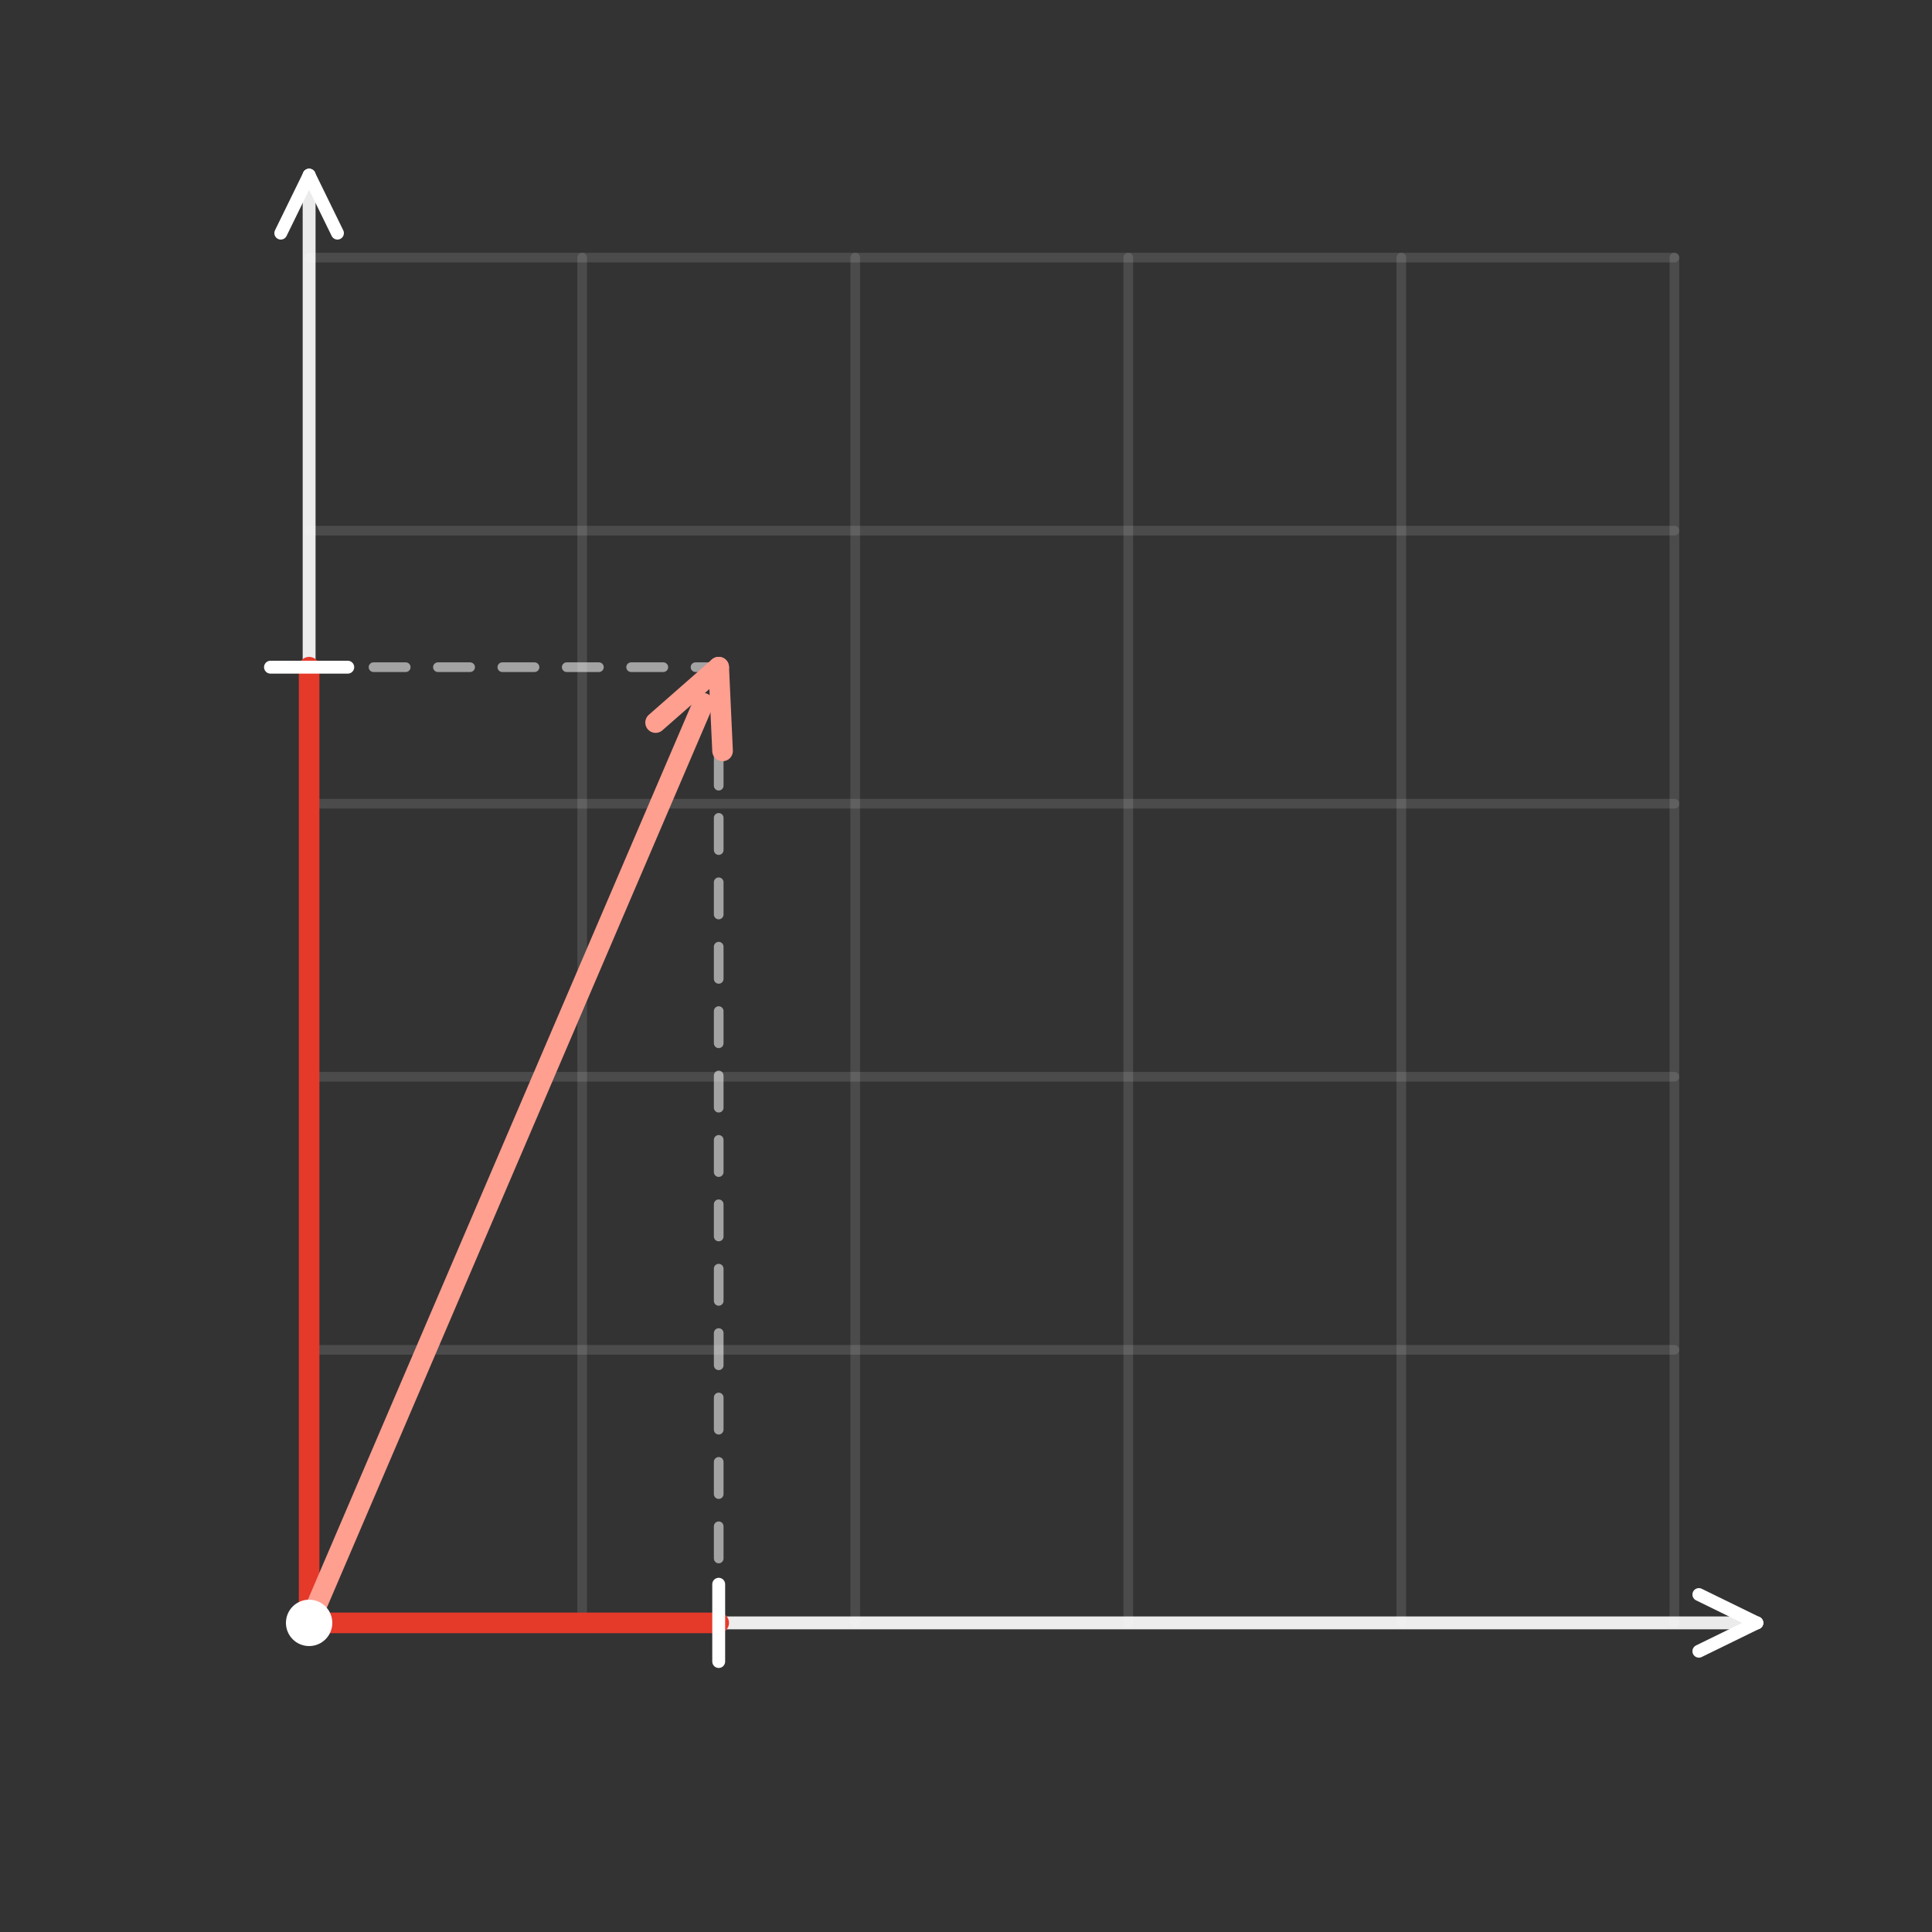
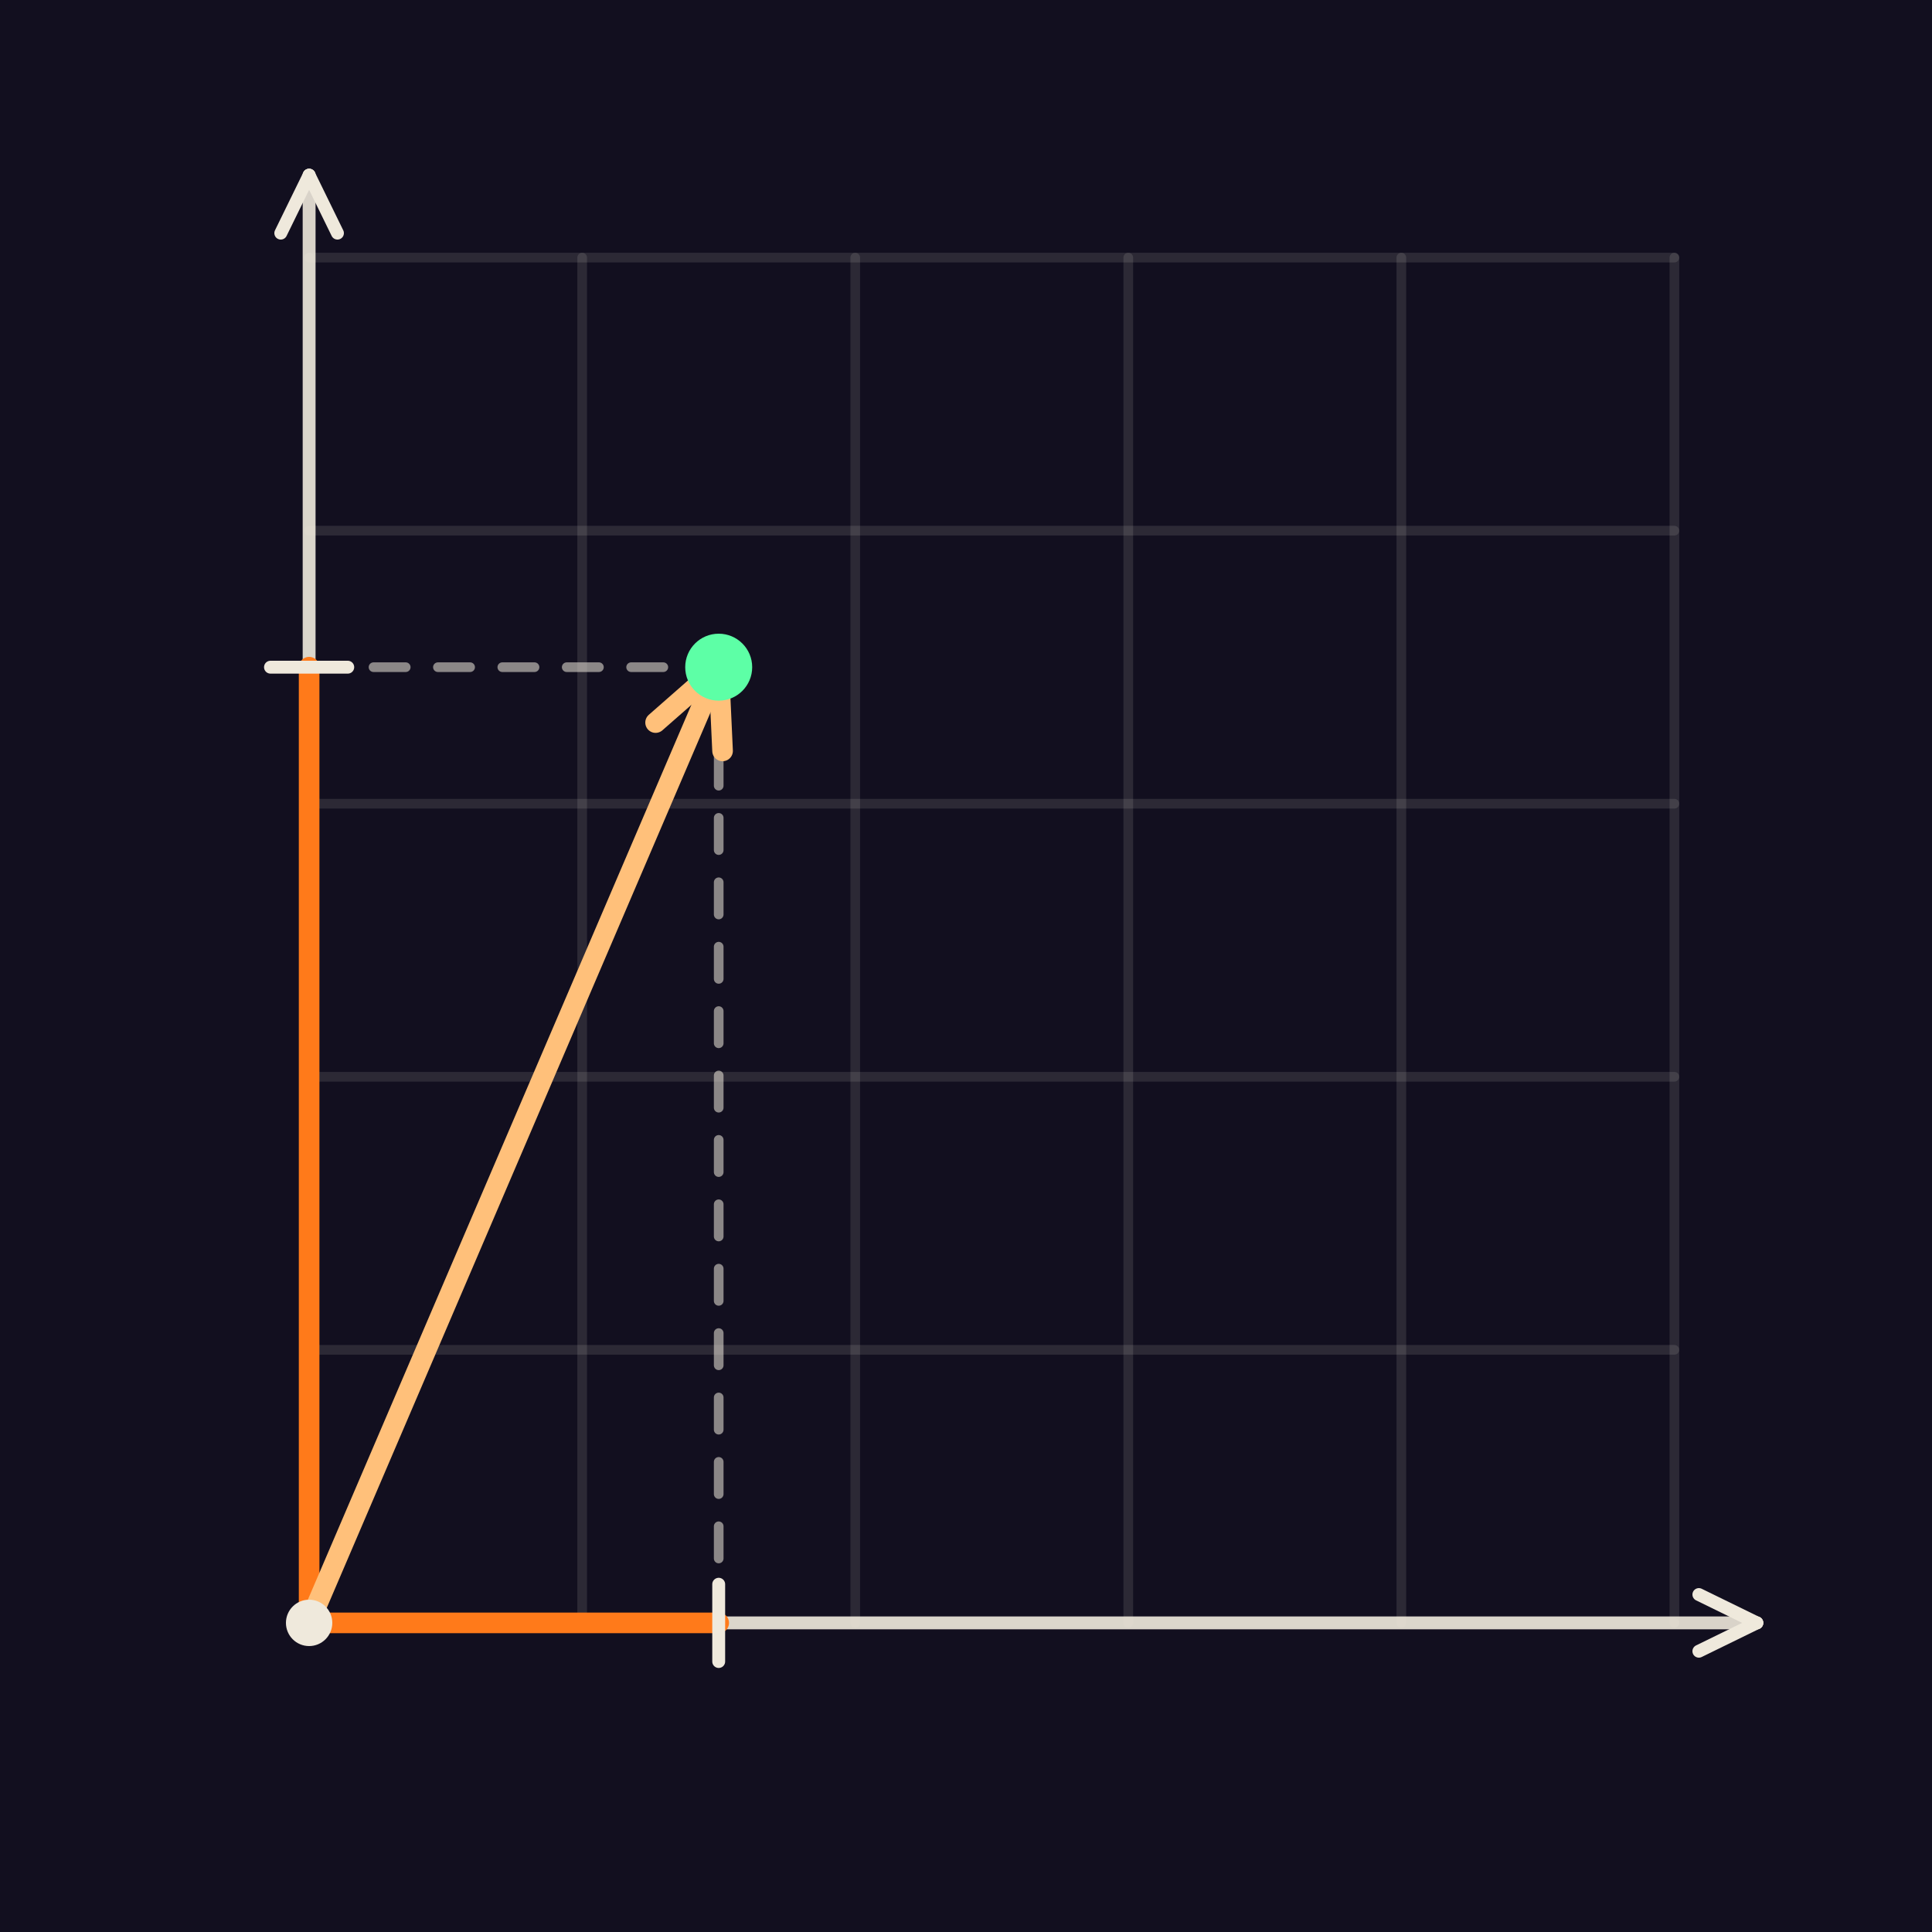
<svg xmlns="http://www.w3.org/2000/svg" viewBox="0 0 150 150" width="150" height="150">
-   <rect width="150" height="150" fill="#333333" />
+   <rect width="150" height="150" fill="#120f1f" />
  <g stroke-linecap="round" stroke-linejoin="round">
-     <path d="M24 126 24 20" fill="none" stroke="#ffffff" stroke-width="0.75" stroke-opacity="0.12" />
-     <path d="M24 126 130 126" fill="none" stroke="#ffffff" stroke-width="0.75" stroke-opacity="0.12" />
-     <path d="M45.2 126 45.2 20" fill="none" stroke="#ffffff" stroke-width="0.75" stroke-opacity="0.12" />
-     <path d="M24 104.8 130 104.8" fill="none" stroke="#ffffff" stroke-width="0.75" stroke-opacity="0.12" />
-     <path d="M66.4 126 66.4 20" fill="none" stroke="#ffffff" stroke-width="0.75" stroke-opacity="0.12" />
-     <path d="M24 83.6 130 83.6" fill="none" stroke="#ffffff" stroke-width="0.75" stroke-opacity="0.12" />
-     <path d="M87.6 126 87.6 20" fill="none" stroke="#ffffff" stroke-width="0.75" stroke-opacity="0.12" />
-     <path d="M24 62.4 130 62.4" fill="none" stroke="#ffffff" stroke-width="0.75" stroke-opacity="0.12" />
-     <path d="M108.8 126 108.8 20" fill="none" stroke="#ffffff" stroke-width="0.75" stroke-opacity="0.12" />
-     <path d="M24 41.2 130 41.2" fill="none" stroke="#ffffff" stroke-width="0.75" stroke-opacity="0.12" />
-     <path d="M130 126 130 20" fill="none" stroke="#ffffff" stroke-width="0.75" stroke-opacity="0.12" />
-     <path d="M24 20 130 20" fill="none" stroke="#ffffff" stroke-width="0.75" stroke-opacity="0.12" />
-     <path d="M24 126 136.4 126" fill="none" stroke="#ffffff" stroke-width="1" stroke-opacity="0.9" />
-     <path d="M24 126 24 13.6" fill="none" stroke="#ffffff" stroke-width="1" stroke-opacity="0.9" />
-     <path d="M136.4 126 131.9 128.2" fill="none" stroke="#ffffff" stroke-width="1" />
-     <path d="M136.4 126 131.9 123.8" fill="none" stroke="#ffffff" stroke-width="1" />
-     <path d="M24 13.6 26.2 18.1" fill="none" stroke="#ffffff" stroke-width="1" />
-     <path d="M24 13.6 21.8 18.1" fill="none" stroke="#ffffff" stroke-width="1" />
-     <path d="M55.8 126 55.8 51.8" fill="none" stroke="#ffffff" stroke-width="0.75" stroke-opacity="0.55" stroke-dasharray="2.5 2.5" />
-     <path d="M24 51.8 55.8 51.8" fill="none" stroke="#ffffff" stroke-width="0.75" stroke-opacity="0.55" stroke-dasharray="2.5 2.5" />
-     <path d="M24 126 55.8 126" fill="none" stroke="#e5392a" stroke-width="1.6" />
-     <path d="M24 126 24 51.8" fill="none" stroke="#e5392a" stroke-width="1.6" />
-     <path d="M55.8 123 55.8 129" fill="none" stroke="#ffffff" stroke-width="1" />
-     <path d="M21 51.8 27 51.8" fill="none" stroke="#ffffff" stroke-width="1" />
-     <path d="M24 126 54.6 54.6" fill="none" stroke="#ff9f90" stroke-width="1.6" />
-     <path d="M55.8 51.8 56.1 58.3" fill="none" stroke="#ff9f90" stroke-width="1.6" />
-     <path d="M55.8 51.8 50.9 56.1" fill="none" stroke="#ff9f90" stroke-width="1.6" />
-     <circle cx="24" cy="126" r="1.8" fill="#ffffff" stroke="none" />
+     <path d="M24 126 24 20" fill="none" stroke="#efe9dc" stroke-width="0.75" stroke-opacity="0.12" />
+     <path d="M24 126 130 126" fill="none" stroke="#efe9dc" stroke-width="0.75" stroke-opacity="0.12" />
+     <path d="M45.2 126 45.2 20" fill="none" stroke="#efe9dc" stroke-width="0.75" stroke-opacity="0.12" />
+     <path d="M24 104.8 130 104.8" fill="none" stroke="#efe9dc" stroke-width="0.75" stroke-opacity="0.12" />
+     <path d="M66.4 126 66.4 20" fill="none" stroke="#efe9dc" stroke-width="0.75" stroke-opacity="0.12" />
+     <path d="M24 83.6 130 83.6" fill="none" stroke="#efe9dc" stroke-width="0.75" stroke-opacity="0.12" />
+     <path d="M87.6 126 87.6 20" fill="none" stroke="#efe9dc" stroke-width="0.75" stroke-opacity="0.12" />
+     <path d="M24 62.4 130 62.4" fill="none" stroke="#efe9dc" stroke-width="0.75" stroke-opacity="0.12" />
+     <path d="M108.8 126 108.8 20" fill="none" stroke="#efe9dc" stroke-width="0.75" stroke-opacity="0.12" />
+     <path d="M24 41.2 130 41.2" fill="none" stroke="#efe9dc" stroke-width="0.75" stroke-opacity="0.12" />
+     <path d="M130 126 130 20" fill="none" stroke="#efe9dc" stroke-width="0.75" stroke-opacity="0.12" />
+     <path d="M24 20 130 20" fill="none" stroke="#efe9dc" stroke-width="0.75" stroke-opacity="0.12" />
+     <path d="M24 126 136.4 126" fill="none" stroke="#efe9dc" stroke-width="1" stroke-opacity="0.9" />
+     <path d="M24 126 24 13.6" fill="none" stroke="#efe9dc" stroke-width="1" stroke-opacity="0.9" />
+     <path d="M136.4 126 131.9 128.2" fill="none" stroke="#efe9dc" stroke-width="1" />
+     <path d="M136.4 126 131.9 123.8" fill="none" stroke="#efe9dc" stroke-width="1" />
+     <path d="M24 13.6 26.2 18.1" fill="none" stroke="#efe9dc" stroke-width="1" />
+     <path d="M24 13.6 21.8 18.1" fill="none" stroke="#efe9dc" stroke-width="1" />
+     <path d="M55.8 126 55.8 51.8" fill="none" stroke="#efe9dc" stroke-width="0.75" stroke-opacity="0.55" stroke-dasharray="2.5 2.5" />
+     <path d="M24 51.8 55.8 51.8" fill="none" stroke="#efe9dc" stroke-width="0.75" stroke-opacity="0.55" stroke-dasharray="2.5 2.5" />
+     <path d="M24 126 55.8 126" fill="none" stroke="#ff7a1a" stroke-width="1.6" />
+     <path d="M24 126 24 51.8" fill="none" stroke="#ff7a1a" stroke-width="1.6" />
+     <path d="M55.8 123 55.8 129" fill="none" stroke="#efe9dc" stroke-width="1" />
+     <path d="M21 51.8 27 51.8" fill="none" stroke="#efe9dc" stroke-width="1" />
+     <path d="M24 126 54.6 54.6" fill="none" stroke="#ffc07a" stroke-width="1.6" />
+     <path d="M55.8 51.8 56.1 58.3" fill="none" stroke="#ffc07a" stroke-width="1.6" />
+     <path d="M55.8 51.8 50.9 56.1" fill="none" stroke="#ffc07a" stroke-width="1.6" />
+     <circle cx="24" cy="126" r="1.8" fill="#efe9dc" stroke="none" />
+     <circle cx="55.8" cy="51.8" r="2.6" fill="#5dffa6" stroke="none" />
  </g>
</svg>
